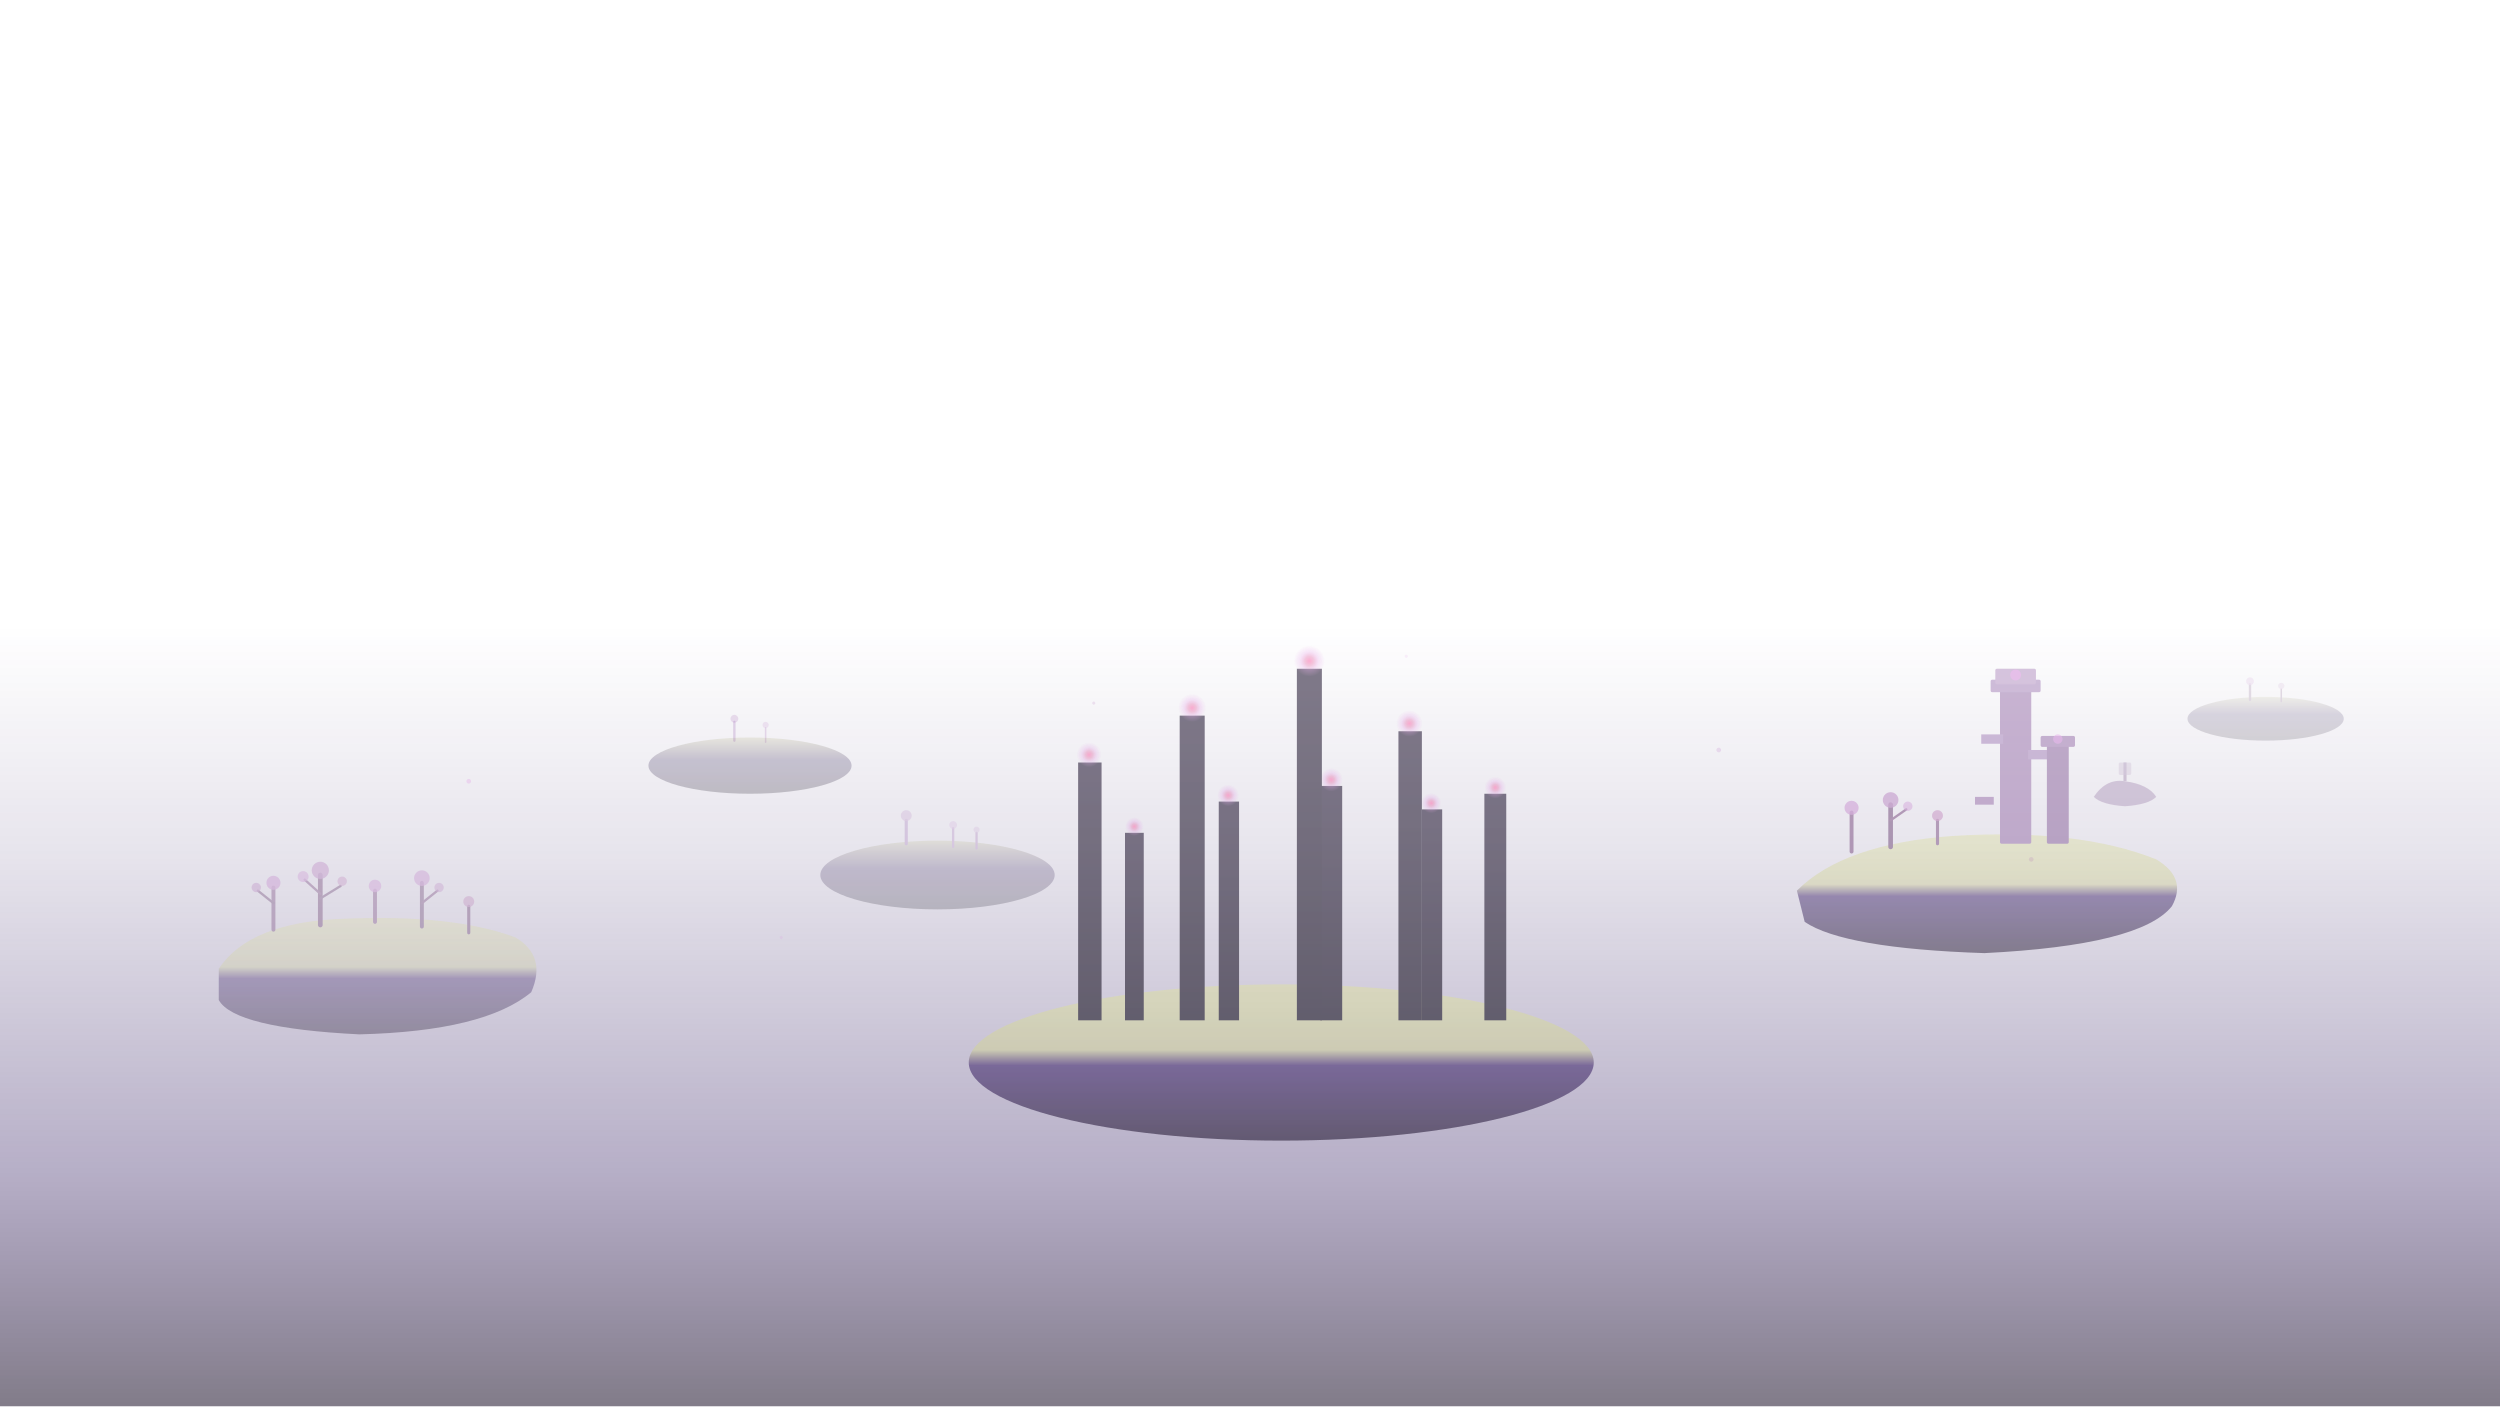
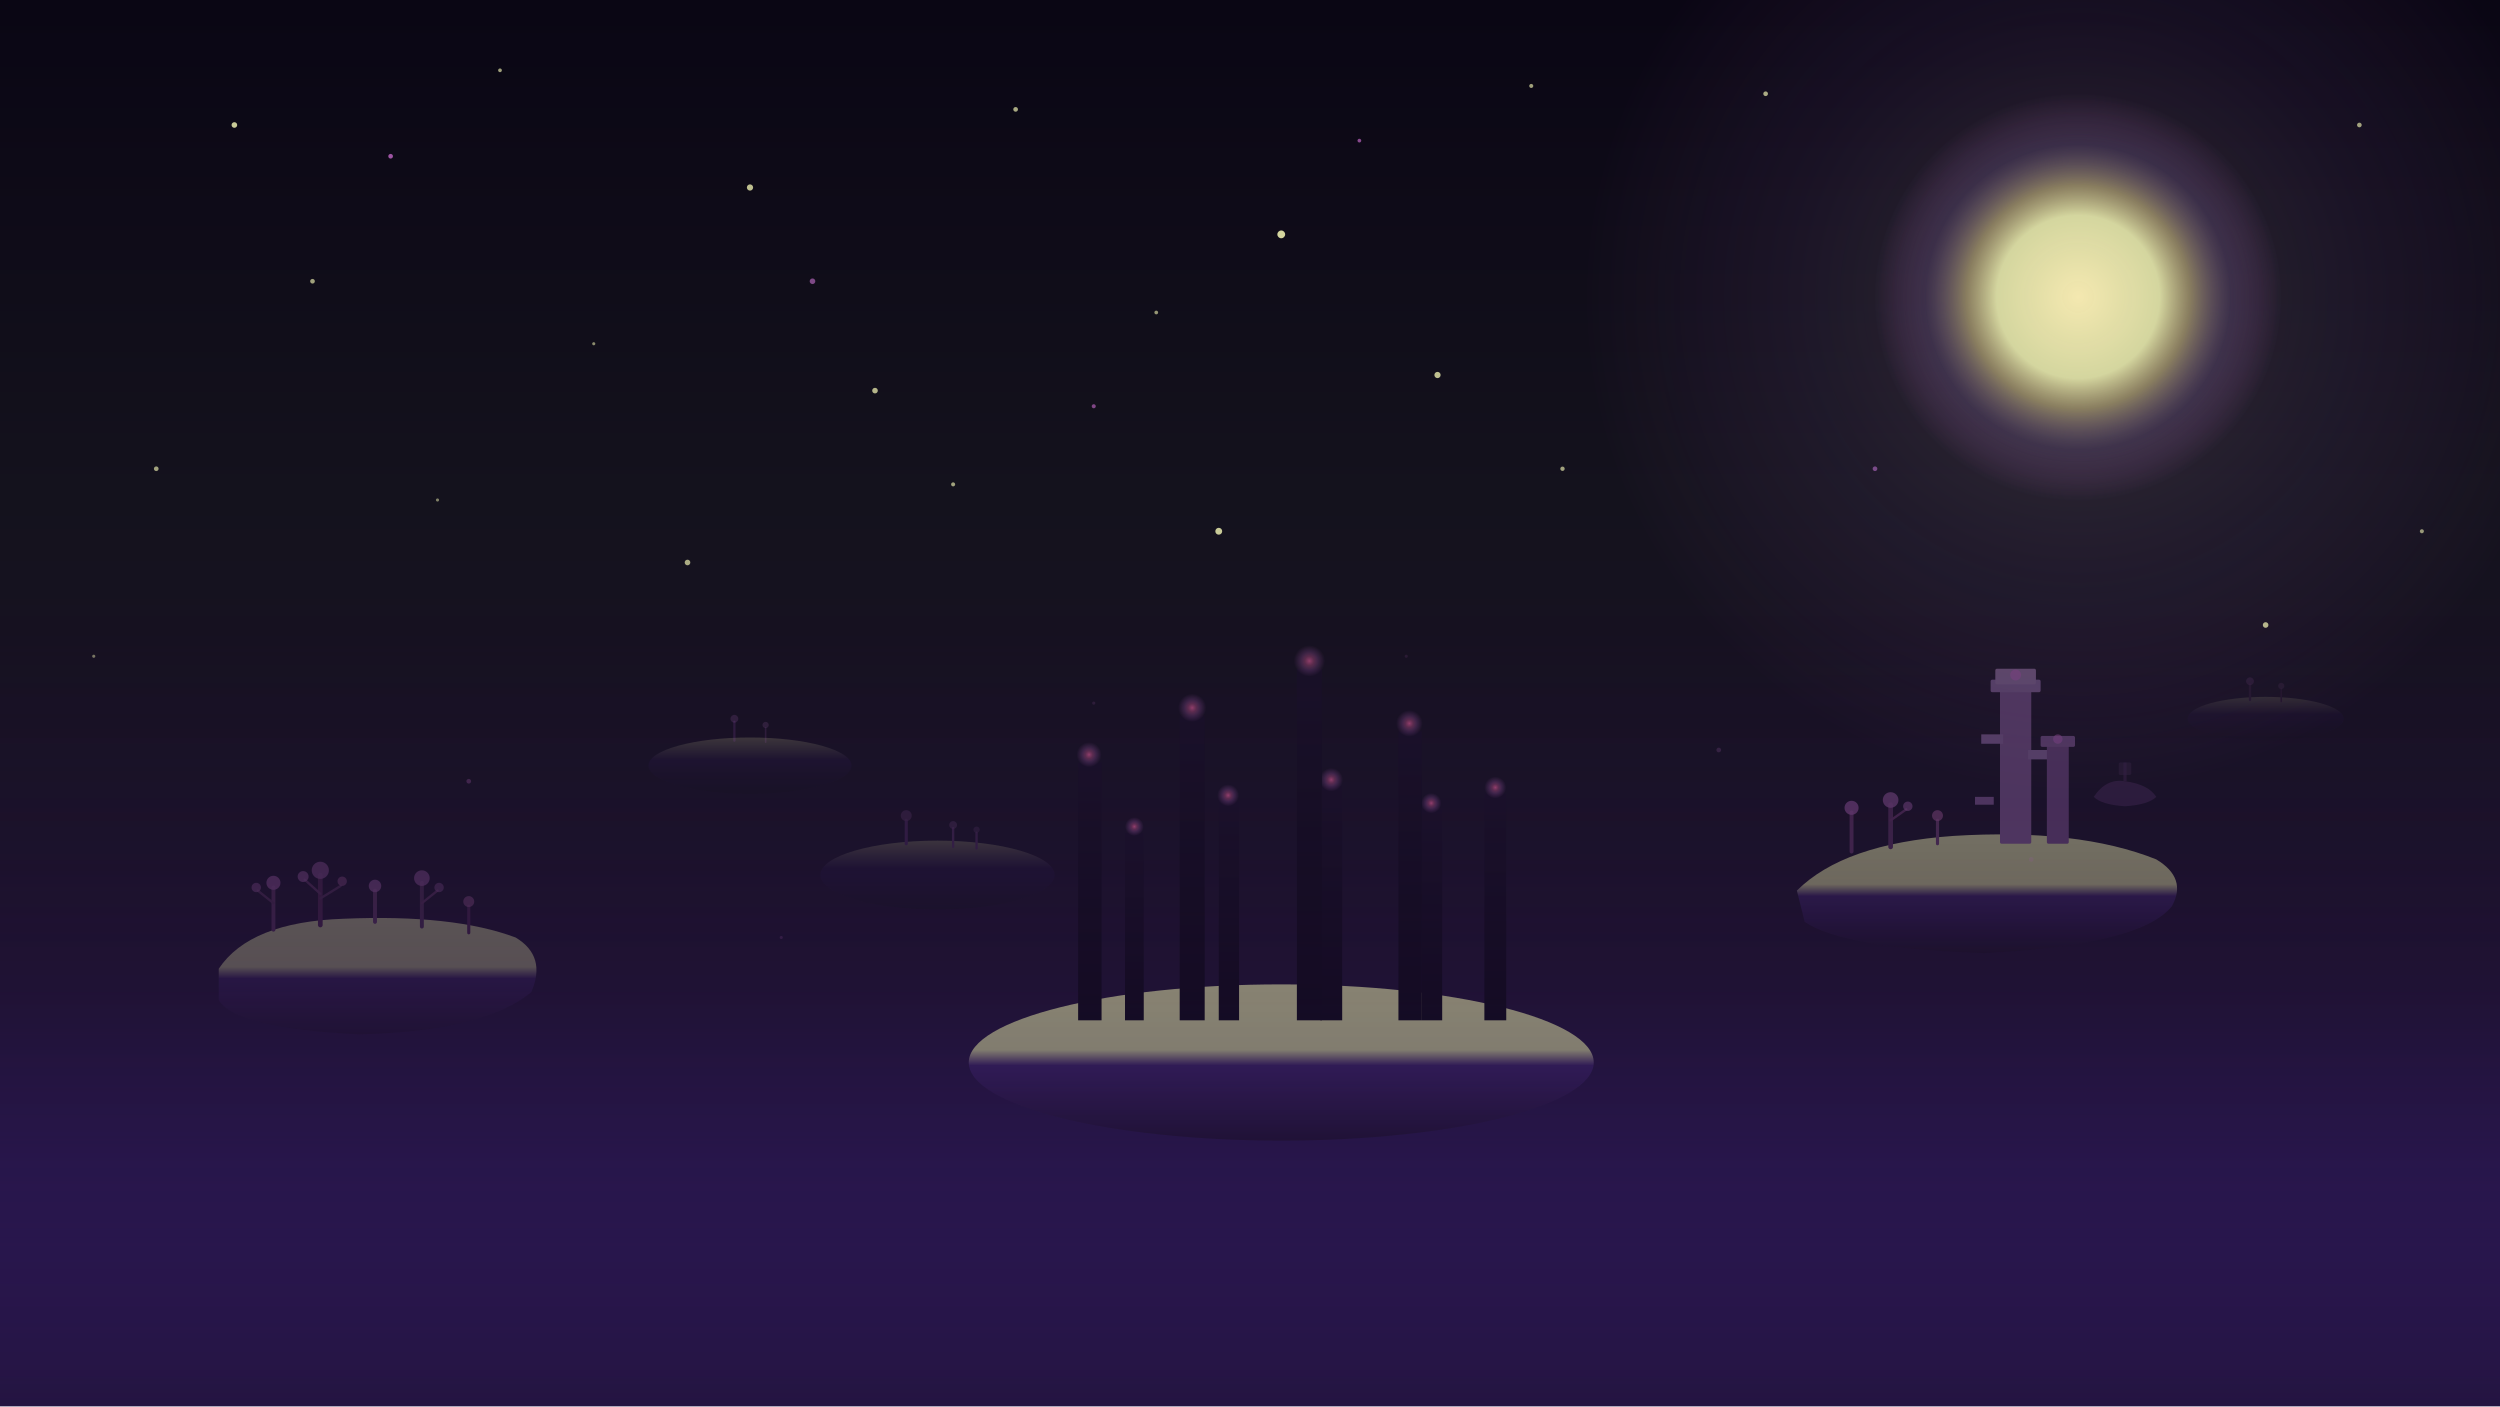
<svg xmlns="http://www.w3.org/2000/svg" viewBox="0 0 1600 900" preserveAspectRatio="xMidYMid slice">
  <defs>
+     <linearGradient id="sky-gradient" x1="0" y1="0" x2="0" y2="1">
+       <stop offset="0%" stop-color="#0A0614" />
+       <stop offset="35%" stop-color="#14121D" />
+       <stop offset="70%" stop-color="#1B1028" />
+       <stop offset="100%" stop-color="#2F195F" />
+     </linearGradient>
+     <radialGradient id="moon-glow" cx="50%" cy="50%" r="50%">
+       <stop offset="0%" stop-color="#F4E8B0" stop-opacity="1" />
+       <stop offset="40%" stop-color="#DDDFA5" stop-opacity="0.95" />
+       <stop offset="55%" stop-color="#C8B880" stop-opacity="0.6" />
+       <stop offset="75%" stop-color="#8060A0" stop-opacity="0.25" />
+       <stop offset="100%" stop-color="#DA73DE" stop-opacity="0" />
+     </radialGradient>
+     <radialGradient id="moon-halo" cx="50%" cy="50%" r="50%">
+       <stop offset="0%" stop-color="#DDDFA5" stop-opacity="0.18" />
+       <stop offset="60%" stop-color="#A070C0" stop-opacity="0.08" />
+       <stop offset="100%" stop-color="#DA73DE" stop-opacity="0" />
+     </radialGradient>
    <linearGradient id="end-fog" x1="0" y1="0" x2="0" y2="1">
      <stop offset="0%" stop-color="#2F195F" stop-opacity="0" />
      <stop offset="30%" stop-color="#2F195F" stop-opacity="0.12" />
      <stop offset="70%" stop-color="#2F195F" stop-opacity="0.35" />
      <stop offset="100%" stop-color="#1B1028" stop-opacity="0.55" />
    </linearGradient>
    <linearGradient id="endstone" x1="0" y1="0" x2="0" y2="1">
      <stop offset="0%" stop-color="#DDDFA5" />
      <stop offset="42%" stop-color="#D0D298" />
      <stop offset="52%" stop-color="#3A2068" />
      <stop offset="100%" stop-color="#1B1028" />
    </linearGradient>
    <linearGradient id="endstone-far" x1="0" y1="0" x2="0" y2="1">
      <stop offset="0%" stop-color="#B8BA85" />
      <stop offset="40%" stop-color="#2A1650" />
      <stop offset="100%" stop-color="#14121D" />
    </linearGradient>
    <radialGradient id="crystal-glow">
      <stop offset="0%" stop-color="#FF66AA" stop-opacity="0.95" />
      <stop offset="30%" stop-color="#E060A0" stop-opacity="0.6" />
      <stop offset="60%" stop-color="#DA73DE" stop-opacity="0.3" />
      <stop offset="100%" stop-color="#DA73DE" stop-opacity="0" />
    </radialGradient>
    <linearGradient id="obsidian" x1="0" y1="0" x2="0" y2="1">
      <stop offset="0%" stop-color="#1A0F2B" />
      <stop offset="50%" stop-color="#120A20" />
      <stop offset="100%" stop-color="#0A0614" />
    </linearGradient>
    <linearGradient id="dragon-breath" x1="0" y1="0" x2="1" y2="1">
      <stop offset="0%" stop-color="#A040C0" stop-opacity="0.3" />
      <stop offset="100%" stop-color="#DA73DE" stop-opacity="0" />
    </linearGradient>
  </defs>
+   <rect x="0" y="0" width="1600" height="900" fill="url(#sky-gradient)" />
+   <circle cx="1330" cy="190" r="320" fill="url(#moon-halo)" />
+   <circle cx="1330" cy="190" r="130" fill="url(#moon-glow)" />
+   <g fill="#DDDFA5">
+     <circle cx="150" cy="80" r="1.8" opacity="0.9" />
+     <circle cx="320" cy="45" r="1.2" opacity="0.7" />
+     <circle cx="480" cy="120" r="2" opacity="0.85" />
+     <circle cx="650" cy="70" r="1.5" opacity="0.75" />
+     <circle cx="820" cy="150" r="2.5" opacity="0.95" />
+     <circle cx="980" cy="55" r="1.3" opacity="0.7" />
+     <circle cx="200" cy="180" r="1.5" opacity="0.7" />
+     <circle cx="380" cy="220" r="1" opacity="0.6" />
+     <circle cx="560" cy="250" r="1.8" opacity="0.8" />
+     <circle cx="740" cy="200" r="1.2" opacity="0.65" />
+     <circle cx="920" cy="240" r="2" opacity="0.85" />
+     <circle cx="100" cy="300" r="1.5" opacity="0.7" />
+     <circle cx="280" cy="320" r="1" opacity="0.55" />
+     <circle cx="440" cy="360" r="1.8" opacity="0.75" />
+     <circle cx="610" cy="310" r="1.3" opacity="0.7" />
+     <circle cx="780" cy="340" r="2.2" opacity="0.9" />
+     <circle cx="1000" cy="300" r="1.4" opacity="0.7" />
+     <circle cx="1130" cy="60" r="1.5" opacity="0.75" />
+     <circle cx="1450" cy="400" r="1.8" opacity="0.8" />
+     <circle cx="1550" cy="340" r="1.3" opacity="0.65" />
+     <circle cx="60" cy="420" r="1" opacity="0.5" />
+     <circle cx="1510" cy="80" r="1.5" opacity="0.7" />
+   </g>
+   <g>
+     <circle cx="250" cy="100" r="1.5" fill="#DA73DE" opacity="0.7" />
+     <circle cx="520" cy="180" r="1.8" fill="#B868C0" opacity="0.65" />
+     <circle cx="870" cy="90" r="1.2" fill="#DA73DE" opacity="0.6" />
+     <circle cx="1200" cy="300" r="1.5" fill="#A060B0" opacity="0.7" />
+     <circle cx="700" cy="260" r="1.3" fill="#DA73DE" opacity="0.55" />
+   </g>
  <rect x="0" y="400" width="1600" height="500" fill="url(#end-fog)" />
  <g opacity="0.55">
    <ellipse cx="820" cy="680" rx="200" ry="50" fill="url(#endstone)" />
    <rect x="720" y="533" width="12" height="120" fill="url(#obsidian)" />
    <circle cx="726" cy="529" r="6" fill="url(#crystal-glow)" />
    <rect x="780" y="513" width="13" height="140" fill="url(#obsidian)" />
    <circle cx="786" cy="509" r="7" fill="url(#crystal-glow)" />
    <rect x="845" y="503" width="14" height="150" fill="url(#obsidian)" />
    <circle cx="852" cy="499" r="7.5" fill="url(#crystal-glow)" />
    <rect x="910" y="518" width="13" height="135" fill="url(#obsidian)" />
    <circle cx="916" cy="514" r="6.5" fill="url(#crystal-glow)" />
    <rect x="690" y="488" width="15" height="165" fill="url(#obsidian)" />
    <circle cx="697" cy="483" r="8" fill="url(#crystal-glow)" />
    <rect x="755" y="458" width="16" height="195" fill="url(#obsidian)" />
    <circle cx="763" cy="453" r="9" fill="url(#crystal-glow)" />
    <rect x="830" y="428" width="16" height="225" fill="url(#obsidian)" />
    <circle cx="838" cy="423" r="10" fill="url(#crystal-glow)" />
    <rect x="895" y="468" width="15" height="185" fill="url(#obsidian)" />
    <circle cx="902" cy="463" r="8.5" fill="url(#crystal-glow)" />
    <rect x="950" y="508" width="14" height="145" fill="url(#obsidian)" />
    <circle cx="957" cy="504" r="7" fill="url(#crystal-glow)" />
  </g>
  <g opacity="0.32">
    <path d="M140,620 Q160,590 220,588 Q290,585 330,600 Q350,612 340,635 Q310,660 230,662 Q150,658 140,640 Z" fill="url(#endstone)" />
    <line x1="175" y1="595" x2="175" y2="568" stroke="#6A3870" stroke-width="2.5" stroke-linecap="round" />
    <line x1="175" y1="578" x2="165" y2="570" stroke="#603468" stroke-width="1.5" stroke-linecap="round" />
    <circle cx="175" cy="565" r="4.5" fill="#B868C0" opacity="0.8" />
    <circle cx="164" cy="568" r="3" fill="#A860B0" opacity="0.7" />
    <line x1="205" y1="592" x2="205" y2="560" stroke="#5A2860" stroke-width="3" stroke-linecap="round" />
    <line x1="205" y1="572" x2="195" y2="563" stroke="#6A3870" stroke-width="1.5" stroke-linecap="round" />
    <line x1="205" y1="575" x2="218" y2="567" stroke="#603468" stroke-width="1.5" stroke-linecap="round" />
    <circle cx="205" cy="557" r="5.5" fill="#A860B0" opacity="0.8" />
    <circle cx="194" cy="561" r="3.5" fill="#C070C8" opacity="0.7" />
    <circle cx="219" cy="564" r="3" fill="#B060A8" opacity="0.65" />
    <line x1="240" y1="590" x2="240" y2="570" stroke="#724078" stroke-width="2.5" stroke-linecap="round" />
    <circle cx="240" cy="567" r="4" fill="#C070C8" opacity="0.75" />
    <line x1="270" y1="593" x2="270" y2="565" stroke="#603468" stroke-width="2.5" stroke-linecap="round" />
    <line x1="270" y1="578" x2="280" y2="570" stroke="#6A3870" stroke-width="1.5" stroke-linecap="round" />
    <circle cx="270" cy="562" r="5" fill="#B868C0" opacity="0.75" />
    <circle cx="281" cy="568" r="3" fill="#A860B0" opacity="0.6" />
    <line x1="300" y1="597" x2="300" y2="580" stroke="#5A2860" stroke-width="2" stroke-linecap="round" />
    <circle cx="300" cy="577" r="3.5" fill="#B060A8" opacity="0.7" />
  </g>
  <g opacity="0.45">
    <path d="M1150,570 Q1180,540 1250,535 Q1330,530 1380,550 Q1400,562 1390,580 Q1370,605 1270,610 Q1180,607 1155,590 Z" fill="url(#endstone)" />
    <rect x="1280" y="440" width="20" height="100" rx="1" fill="#8C60A0" />
    <rect x="1274" y="435" width="32" height="8" rx="1" fill="#9A70B0" />
    <rect x="1277" y="428" width="26" height="10" rx="1" fill="#A880B8" />
    <rect x="1268" y="470" width="14" height="6" fill="#9A70B0" />
    <rect x="1298" y="480" width="14" height="6" fill="#9A70B0" />
    <rect x="1264" y="510" width="12" height="5" fill="#8C60A0" />
    <rect x="1310" y="475" width="14" height="65" rx="1" fill="#7C5090" />
    <rect x="1306" y="471" width="22" height="7" rx="1" fill="#8C60A0" />
    <circle cx="1290" cy="432" r="3.5" fill="#DA73DE" opacity="0.7" />
    <circle cx="1317" cy="473" r="3" fill="#DA73DE" opacity="0.6" />
    <g opacity="0.5" transform="translate(1340,510)">
      <path d="M0,0 Q8,-12 20,-10 Q35,-8 40,0 Q35,5 20,6 Q5,5 0,0 Z" fill="#6C4080" />
      <line x1="20" y1="-10" x2="20" y2="-22" stroke="#5C3070" stroke-width="2" />
      <rect x="16" y="-22" width="8" height="8" rx="1" fill="#7C5090" opacity="0.5" />
    </g>
    <line x1="1185" y1="545" x2="1185" y2="520" stroke="#6A3870" stroke-width="2.5" stroke-linecap="round" />
    <circle cx="1185" cy="517" r="4.5" fill="#B868C0" opacity="0.75" />
    <line x1="1210" y1="542" x2="1210" y2="515" stroke="#603468" stroke-width="3" stroke-linecap="round" />
    <line x1="1210" y1="525" x2="1220" y2="518" stroke="#6A3870" stroke-width="1.5" stroke-linecap="round" />
    <circle cx="1210" cy="512" r="5" fill="#A860B0" opacity="0.8" />
    <circle cx="1221" cy="516" r="3" fill="#C070C8" opacity="0.6" />
    <line x1="1240" y1="540" x2="1240" y2="525" stroke="#724078" stroke-width="2" stroke-linecap="round" />
    <circle cx="1240" cy="522" r="3.5" fill="#B060A8" opacity="0.7" />
  </g>
  <ellipse cx="480" cy="490" rx="65" ry="18" fill="url(#endstone-far)" opacity="0.22" />
  <line x1="470" y1="474" x2="470" y2="462" stroke="#8040A0" stroke-width="1.5" stroke-linecap="round" opacity="0.2" />
  <circle cx="470" cy="460" r="2.5" fill="#A060B0" opacity="0.18" />
  <line x1="490" y1="475" x2="490" y2="466" stroke="#9050A0" stroke-width="1" stroke-linecap="round" opacity="0.18" />
  <circle cx="490" cy="464" r="2" fill="#B870C0" opacity="0.15" />
  <g opacity="0.15">
    <ellipse cx="1450" cy="460" rx="50" ry="14" fill="url(#endstone-far)" />
    <line x1="1440" y1="448" x2="1440" y2="438" stroke="#603468" stroke-width="1.5" stroke-linecap="round" />
    <circle cx="1440" cy="436" r="2.5" fill="#B868C0" opacity="0.7" />
    <line x1="1460" y1="449" x2="1460" y2="441" stroke="#5A2860" stroke-width="1" stroke-linecap="round" />
    <circle cx="1460" cy="439" r="2" fill="#A860B0" opacity="0.6" />
  </g>
  <g opacity="0.2">
    <ellipse cx="600" cy="560" rx="75" ry="22" fill="url(#endstone-far)" />
    <line x1="580" y1="540" x2="580" y2="525" stroke="#8040A0" stroke-width="2" stroke-linecap="round" />
    <circle cx="580" cy="522" r="3.5" fill="#A060B0" opacity="0.7" />
    <line x1="610" y1="542" x2="610" y2="530" stroke="#9050A8" stroke-width="1.5" stroke-linecap="round" />
    <circle cx="610" cy="528" r="2.5" fill="#B870C8" opacity="0.6" />
    <line x1="625" y1="543" x2="625" y2="533" stroke="#8848A0" stroke-width="1.5" stroke-linecap="round" />
    <circle cx="625" cy="531" r="2" fill="#A868B8" opacity="0.5" />
  </g>
  <circle cx="300" cy="500" r="1.5" fill="#DA73DE" opacity="0.2" />
  <circle cx="700" cy="450" r="1" fill="#A860B0" opacity="0.15" />
  <circle cx="1100" cy="480" r="1.5" fill="#B868C0" opacity="0.18" />
  <circle cx="500" cy="600" r="1" fill="#DA73DE" opacity="0.12" />
  <circle cx="1300" cy="550" r="1.5" fill="#A050B0" opacity="0.15" />
  <circle cx="900" cy="420" r="1" fill="#DA73DE" opacity="0.1" />
</svg>
